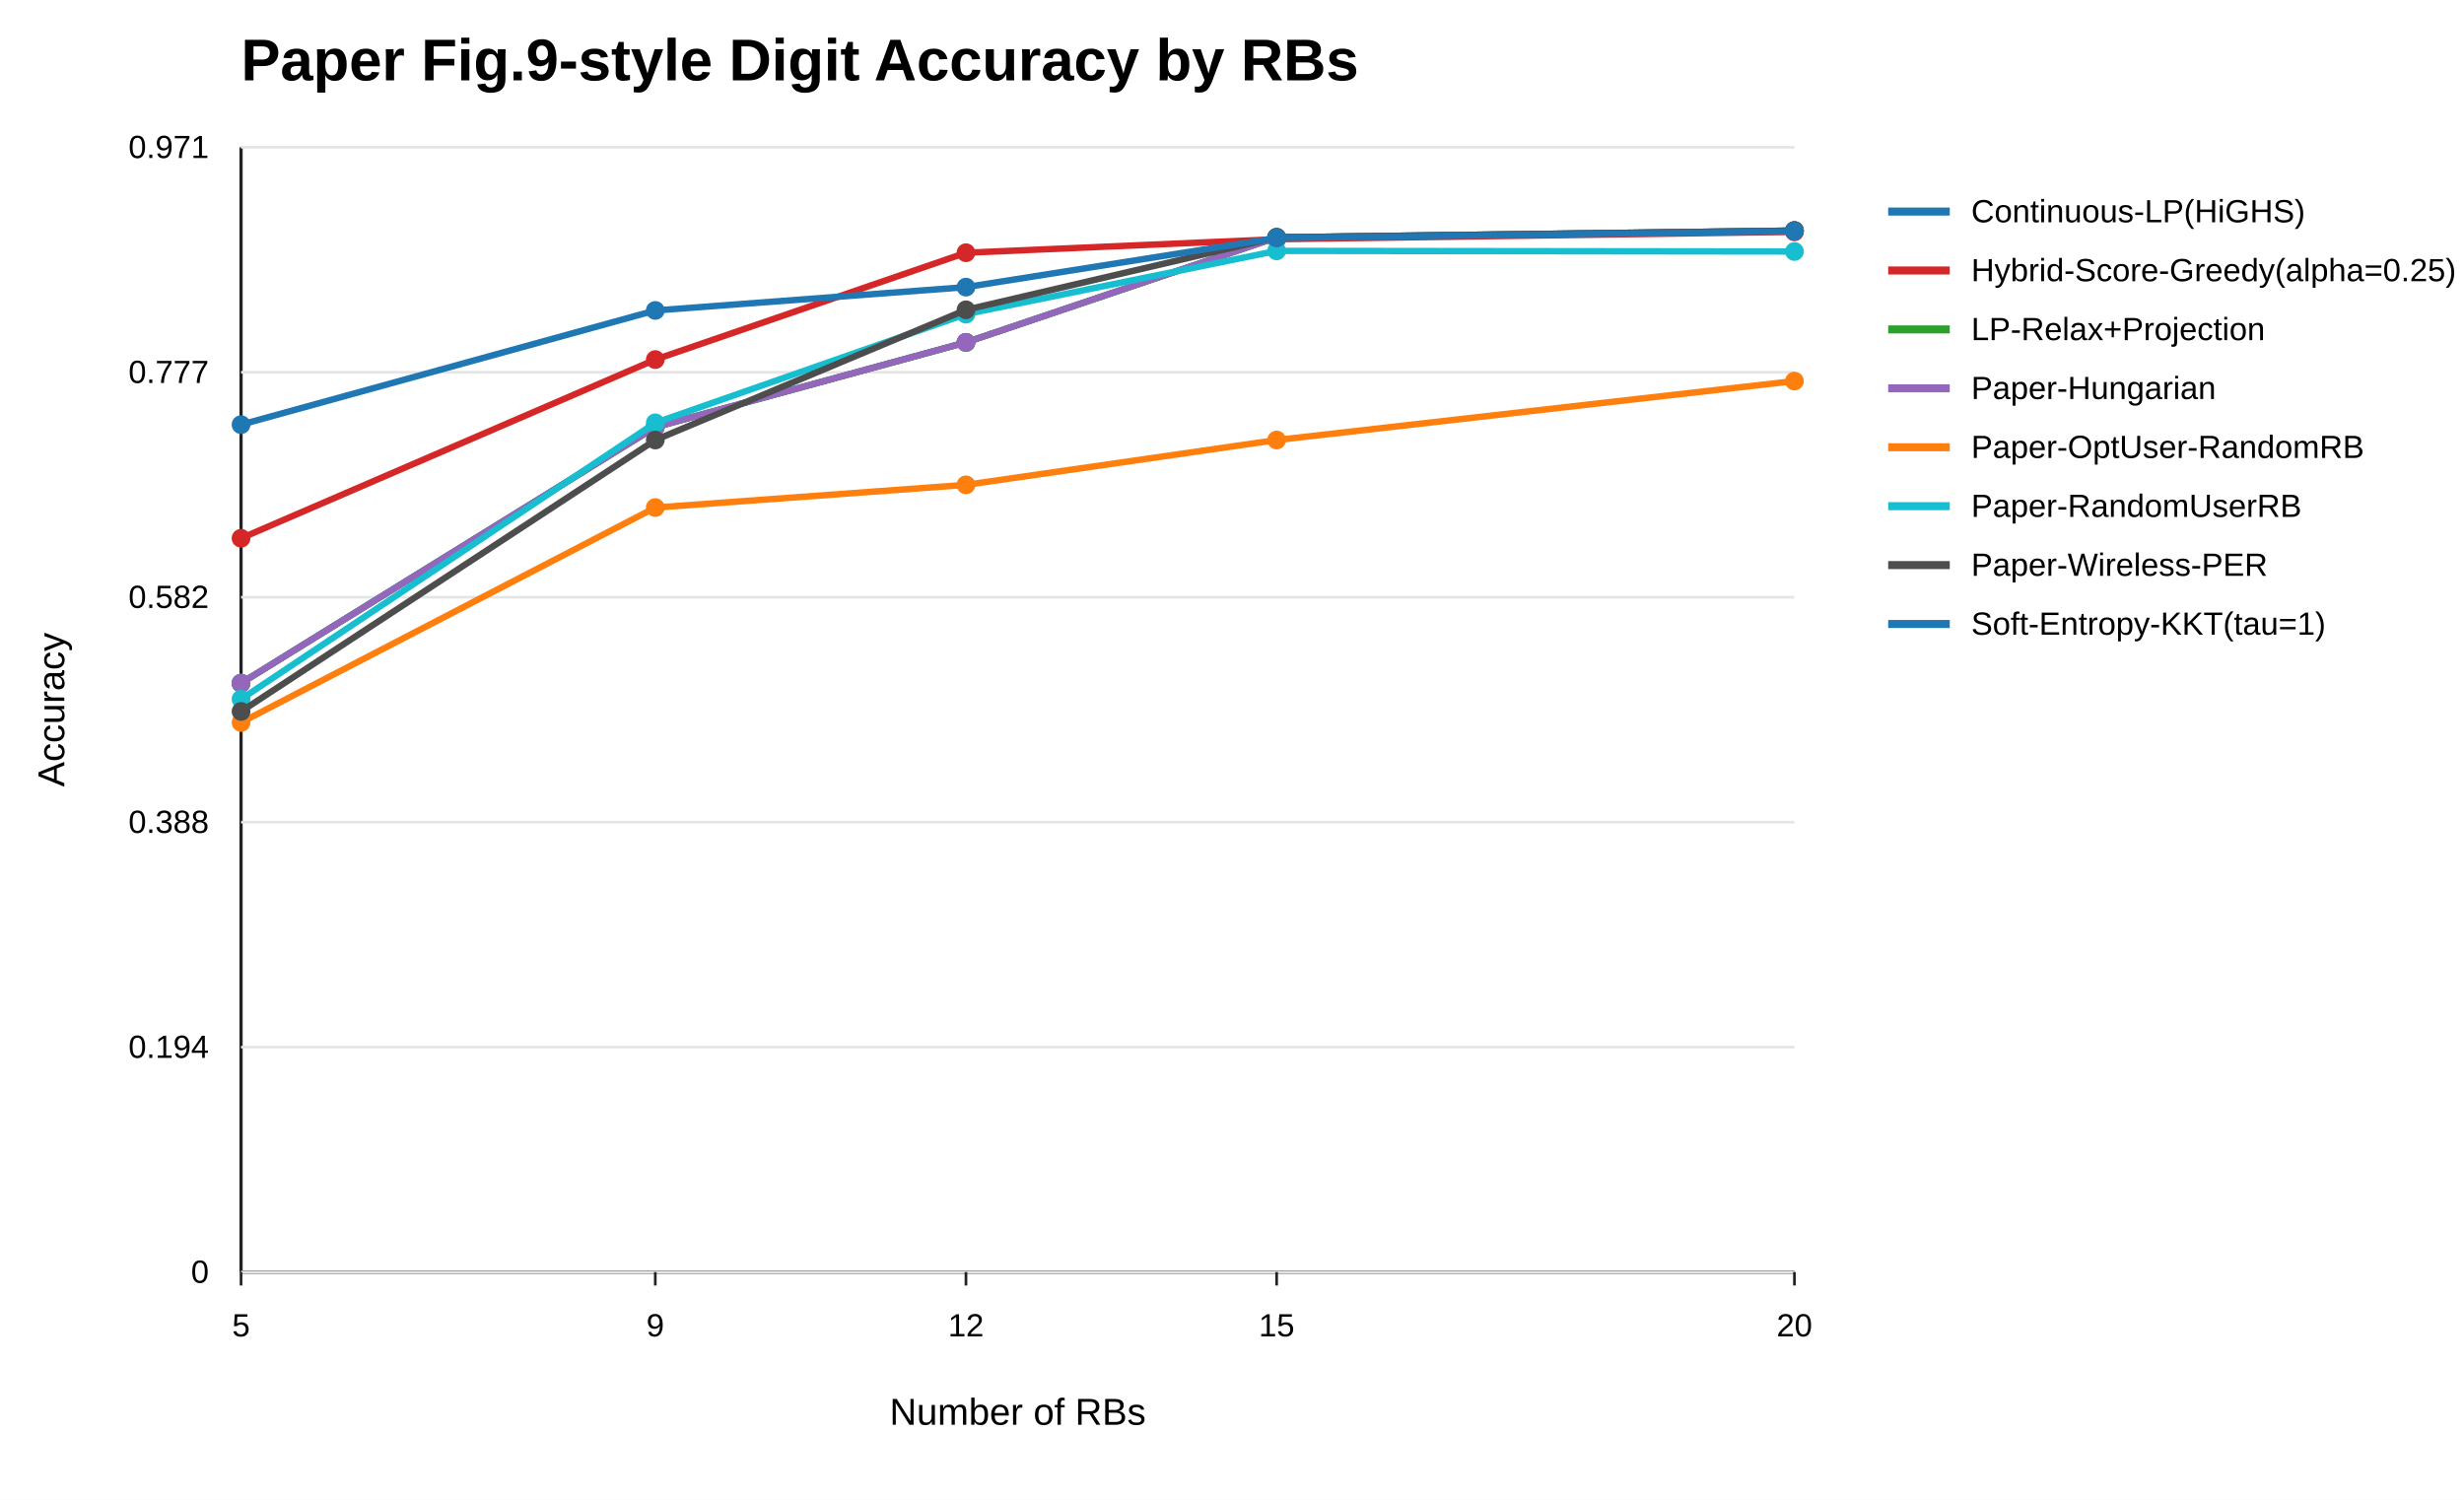
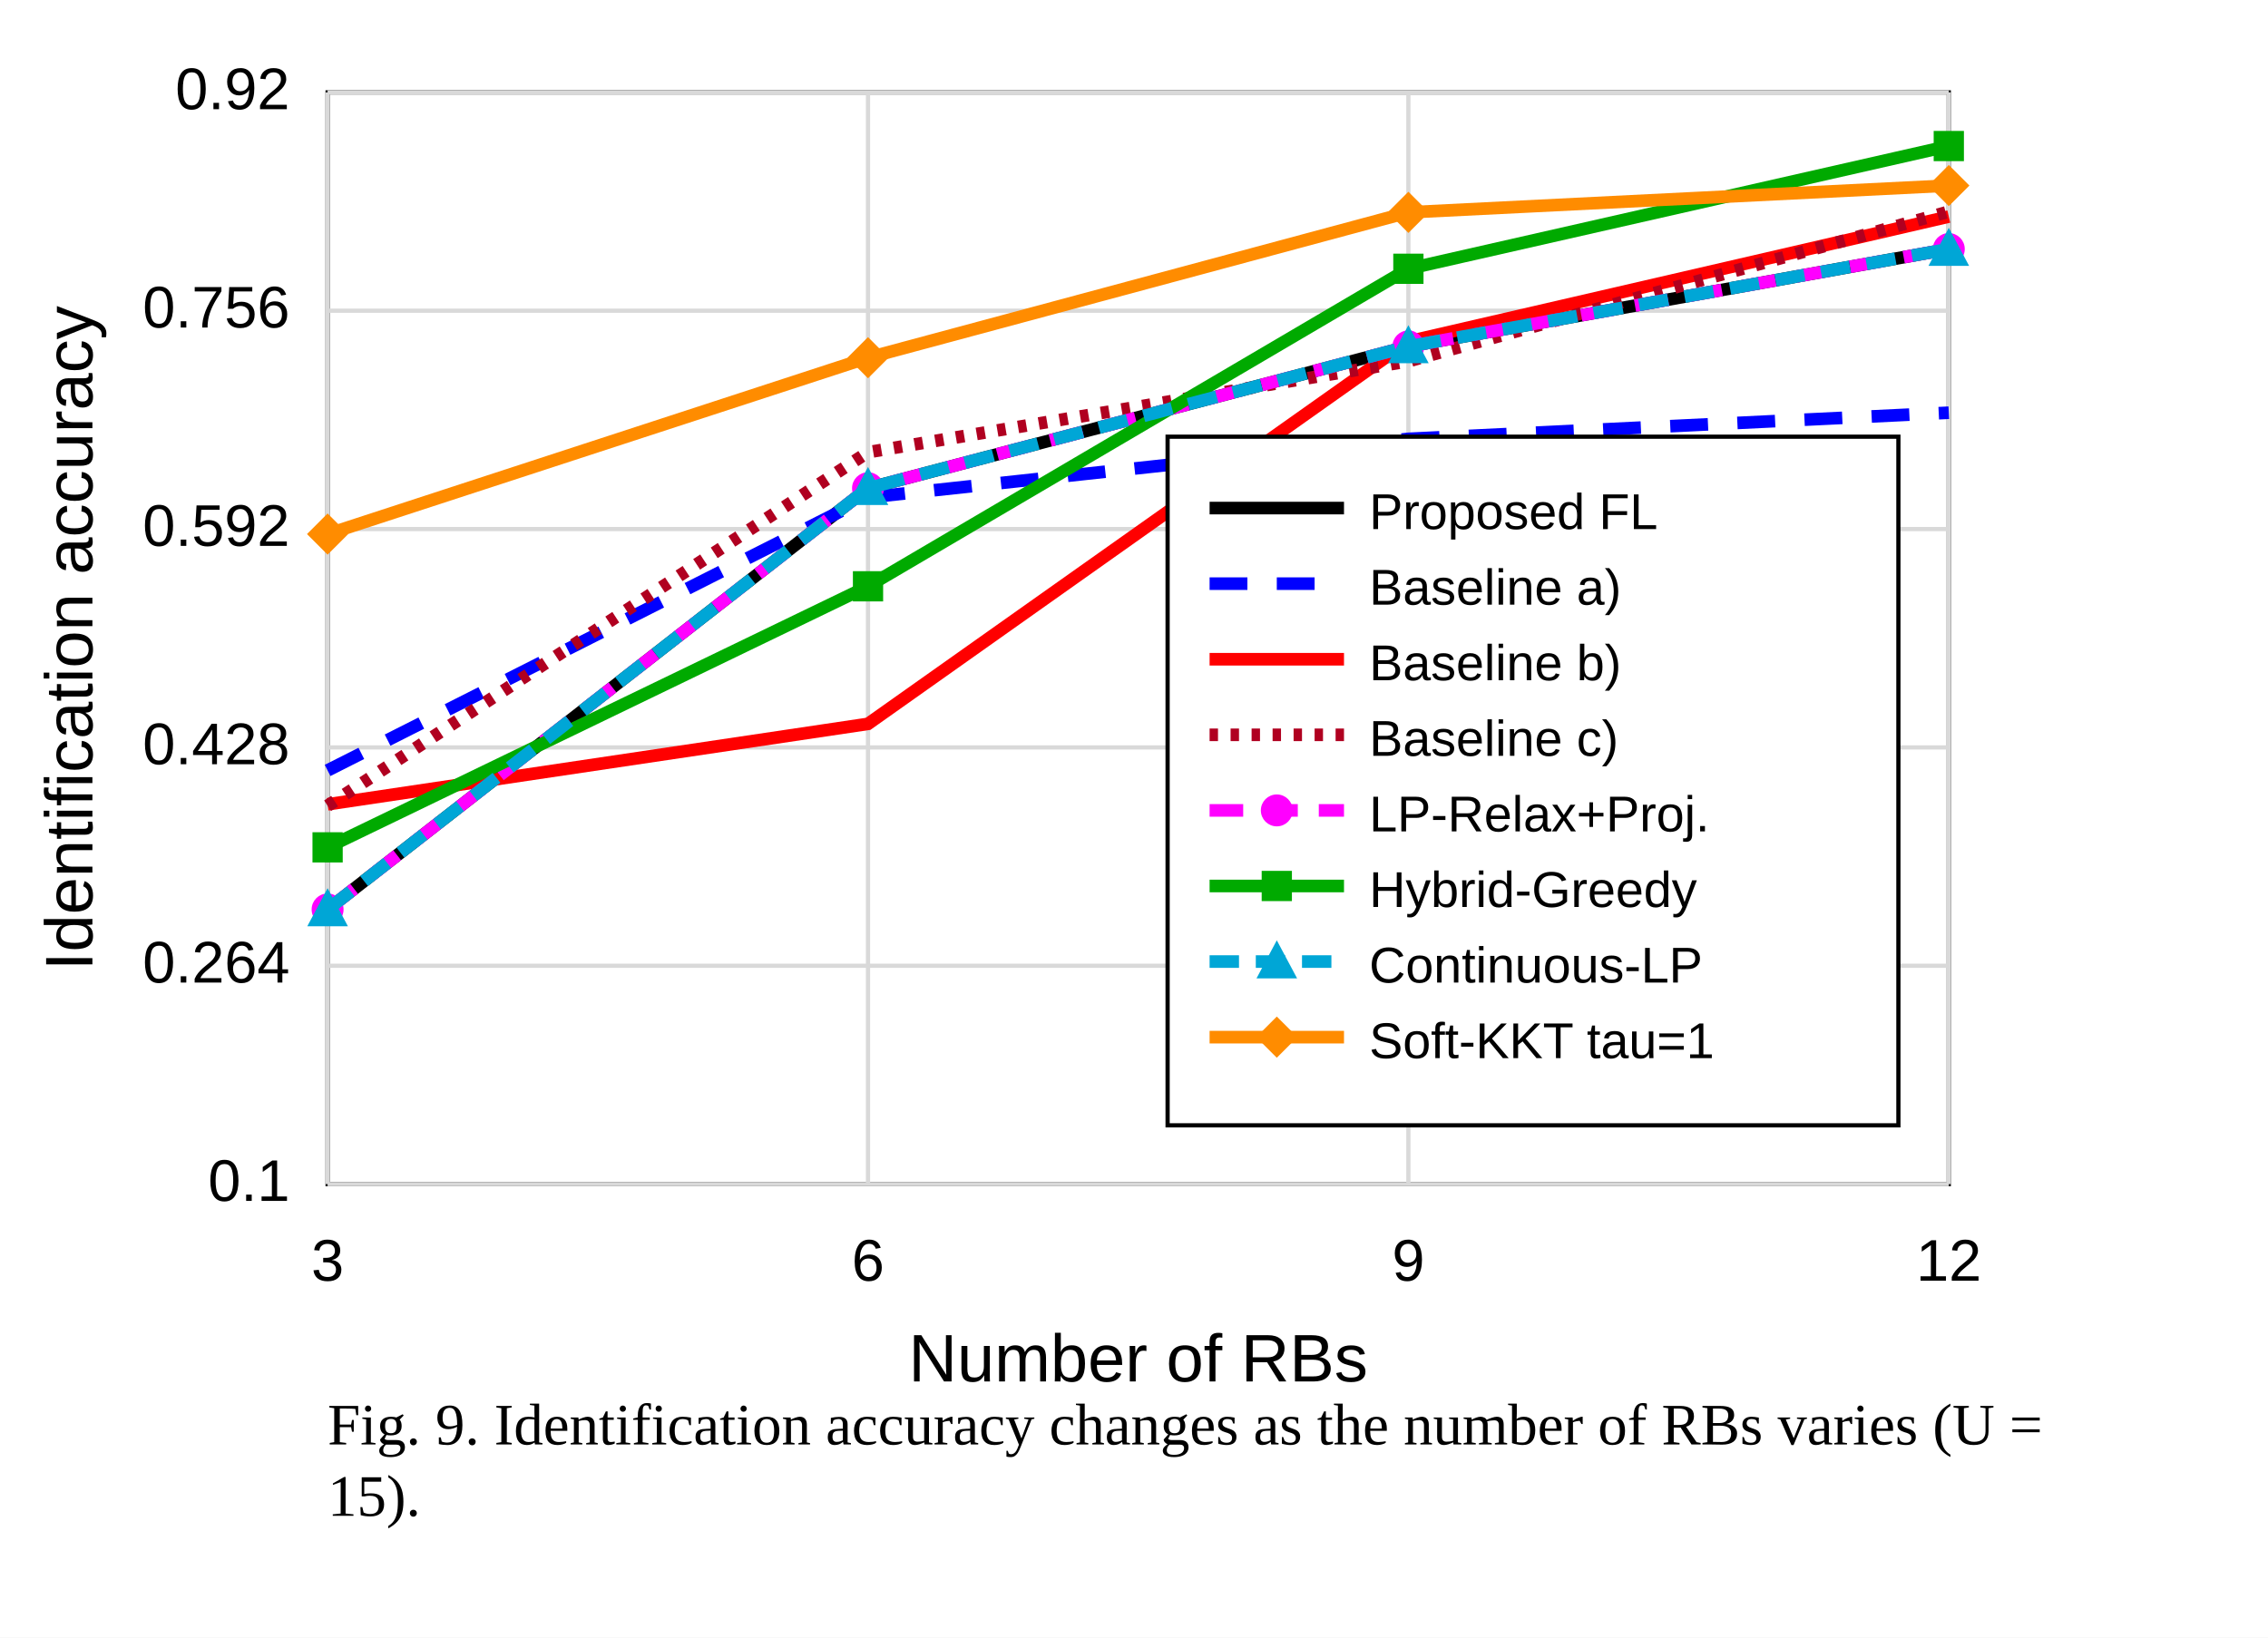
- <svg xmlns="http://www.w3.org/2000/svg" width="920" height="560" viewBox="0 0 920 560">
+ <svg xmlns="http://www.w3.org/2000/svg" width="540" height="390" viewBox="0 0 540 390">
  <rect width="100%" height="100%" fill="#ffffff" />
-   <text x="90" y="30" font-family="Arial, sans-serif" font-size="22" font-weight="700">Paper Fig.9-style Digit Accuracy by RBs</text>
-   <line x1="90" y1="475" x2="670" y2="475" stroke="#222" stroke-width="1.2" />
-   <line x1="90" y1="55" x2="90" y2="475" stroke="#222" stroke-width="1.2" />
-   <line x1="90" y1="475.00" x2="670" y2="475.00" stroke="#e5e5e5" />
-   <text x="78" y="479.00" text-anchor="end" font-family="Arial, sans-serif" font-size="12">0</text>
-   <line x1="90" y1="391.00" x2="670" y2="391.00" stroke="#e5e5e5" />
-   <text x="78" y="395.00" text-anchor="end" font-family="Arial, sans-serif" font-size="12">0.194</text>
-   <line x1="90" y1="307.00" x2="670" y2="307.00" stroke="#e5e5e5" />
-   <text x="78" y="311.00" text-anchor="end" font-family="Arial, sans-serif" font-size="12">0.388</text>
-   <line x1="90" y1="223.00" x2="670" y2="223.00" stroke="#e5e5e5" />
-   <text x="78" y="227.00" text-anchor="end" font-family="Arial, sans-serif" font-size="12">0.582</text>
-   <line x1="90" y1="139.00" x2="670" y2="139.00" stroke="#e5e5e5" />
-   <text x="78" y="143.00" text-anchor="end" font-family="Arial, sans-serif" font-size="12">0.777</text>
-   <line x1="90" y1="55.00" x2="670" y2="55.00" stroke="#e5e5e5" />
-   <text x="78" y="59.00" text-anchor="end" font-family="Arial, sans-serif" font-size="12">0.971</text>
-   <line x1="90.00" y1="475" x2="90.00" y2="480" stroke="#222" />
-   <text x="90.00" y="499" text-anchor="middle" font-family="Arial, sans-serif" font-size="12">5</text>
-   <line x1="244.67" y1="475" x2="244.67" y2="480" stroke="#222" />
-   <text x="244.67" y="499" text-anchor="middle" font-family="Arial, sans-serif" font-size="12">9</text>
-   <line x1="360.67" y1="475" x2="360.67" y2="480" stroke="#222" />
-   <text x="360.67" y="499" text-anchor="middle" font-family="Arial, sans-serif" font-size="12">12</text>
-   <line x1="476.67" y1="475" x2="476.67" y2="480" stroke="#222" />
-   <text x="476.67" y="499" text-anchor="middle" font-family="Arial, sans-serif" font-size="12">15</text>
-   <line x1="670.00" y1="475" x2="670.00" y2="480" stroke="#222" />
-   <text x="670.00" y="499" text-anchor="middle" font-family="Arial, sans-serif" font-size="12">20</text>
-   <polyline points="90.00,255.10 244.67,159.49 360.67,127.84 476.67,88.63 670.00,86.11" fill="none" stroke="#1f77b4" stroke-width="2.4" />
-   <circle cx="90.00" cy="255.10" r="3.5" fill="#1f77b4" />
-   <circle cx="244.67" cy="159.49" r="3.5" fill="#1f77b4" />
-   <circle cx="360.67" cy="127.84" r="3.5" fill="#1f77b4" />
-   <circle cx="476.67" cy="88.63" r="3.5" fill="#1f77b4" />
-   <circle cx="670.00" cy="86.11" r="3.5" fill="#1f77b4" />
-   <line x1="705" y1="79" x2="728" y2="79" stroke="#1f77b4" stroke-width="3" />
-   <text x="736" y="83" font-family="Arial, sans-serif" font-size="12">Continuous-LP(HiGHS)</text>
-   <polyline points="90.00,200.99 244.67,134.26 360.67,94.37 476.67,89.32 670.00,86.57" fill="none" stroke="#d62728" stroke-width="2.4" />
-   <circle cx="90.00" cy="200.99" r="3.5" fill="#d62728" />
-   <circle cx="244.67" cy="134.26" r="3.5" fill="#d62728" />
-   <circle cx="360.67" cy="94.37" r="3.5" fill="#d62728" />
-   <circle cx="476.67" cy="89.32" r="3.5" fill="#d62728" />
-   <circle cx="670.00" cy="86.57" r="3.5" fill="#d62728" />
-   <line x1="705" y1="101" x2="728" y2="101" stroke="#d62728" stroke-width="3" />
-   <text x="736" y="105" font-family="Arial, sans-serif" font-size="12">Hybrid-Score-Greedy(alpha=0.25)</text>
-   <polyline points="90.00,255.10 244.67,159.49 360.67,127.84 476.67,88.63 670.00,86.11" fill="none" stroke="#2ca02c" stroke-width="2.4" />
-   <circle cx="90.00" cy="255.10" r="3.5" fill="#2ca02c" />
-   <circle cx="244.67" cy="159.49" r="3.5" fill="#2ca02c" />
-   <circle cx="360.67" cy="127.84" r="3.5" fill="#2ca02c" />
-   <circle cx="476.67" cy="88.63" r="3.5" fill="#2ca02c" />
-   <circle cx="670.00" cy="86.11" r="3.5" fill="#2ca02c" />
-   <line x1="705" y1="123" x2="728" y2="123" stroke="#2ca02c" stroke-width="3" />
-   <text x="736" y="127" font-family="Arial, sans-serif" font-size="12">LP-Relax+Projection</text>
-   <polyline points="90.00,255.10 244.67,159.49 360.67,127.84 476.67,88.63 670.00,86.11" fill="none" stroke="#9467bd" stroke-width="2.4" />
-   <circle cx="90.00" cy="255.10" r="3.5" fill="#9467bd" />
-   <circle cx="244.67" cy="159.49" r="3.5" fill="#9467bd" />
-   <circle cx="360.67" cy="127.84" r="3.5" fill="#9467bd" />
-   <circle cx="476.67" cy="88.63" r="3.5" fill="#9467bd" />
-   <circle cx="670.00" cy="86.11" r="3.5" fill="#9467bd" />
-   <line x1="705" y1="145" x2="728" y2="145" stroke="#9467bd" stroke-width="3" />
-   <text x="736" y="149" font-family="Arial, sans-serif" font-size="12">Paper-Hungarian</text>
-   <polyline points="90.00,269.78 244.67,189.52 360.67,181.04 476.67,164.30 670.00,142.29" fill="none" stroke="#ff7f0e" stroke-width="2.4" />
-   <circle cx="90.00" cy="269.78" r="3.5" fill="#ff7f0e" />
-   <circle cx="244.67" cy="189.52" r="3.5" fill="#ff7f0e" />
-   <circle cx="360.67" cy="181.04" r="3.5" fill="#ff7f0e" />
-   <circle cx="476.67" cy="164.30" r="3.5" fill="#ff7f0e" />
-   <circle cx="670.00" cy="142.29" r="3.5" fill="#ff7f0e" />
-   <line x1="705" y1="167" x2="728" y2="167" stroke="#ff7f0e" stroke-width="3" />
-   <text x="736" y="171" font-family="Arial, sans-serif" font-size="12">Paper-OptUser-RandomRB</text>
-   <polyline points="90.00,261.07 244.67,157.88 360.67,117.30 476.67,93.68 670.00,93.91" fill="none" stroke="#17becf" stroke-width="2.4" />
-   <circle cx="90.00" cy="261.07" r="3.5" fill="#17becf" />
-   <circle cx="244.67" cy="157.88" r="3.5" fill="#17becf" />
-   <circle cx="360.67" cy="117.30" r="3.5" fill="#17becf" />
-   <circle cx="476.67" cy="93.68" r="3.5" fill="#17becf" />
-   <circle cx="670.00" cy="93.91" r="3.5" fill="#17becf" />
-   <line x1="705" y1="189" x2="728" y2="189" stroke="#17becf" stroke-width="3" />
-   <text x="736" y="193" font-family="Arial, sans-serif" font-size="12">Paper-RandomUserRB</text>
-   <polyline points="90.00,265.65 244.67,164.30 360.67,115.69 476.67,88.63 670.00,86.11" fill="none" stroke="#4d4d4d" stroke-width="2.4" />
-   <circle cx="90.00" cy="265.65" r="3.5" fill="#4d4d4d" />
-   <circle cx="244.67" cy="164.30" r="3.5" fill="#4d4d4d" />
-   <circle cx="360.67" cy="115.69" r="3.5" fill="#4d4d4d" />
-   <circle cx="476.67" cy="88.63" r="3.5" fill="#4d4d4d" />
-   <circle cx="670.00" cy="86.11" r="3.5" fill="#4d4d4d" />
-   <line x1="705" y1="211" x2="728" y2="211" stroke="#4d4d4d" stroke-width="3" />
-   <text x="736" y="215" font-family="Arial, sans-serif" font-size="12">Paper-Wireless-PER</text>
-   <polyline points="90.00,158.57 244.67,115.92 360.67,107.21 476.67,88.86 670.00,86.34" fill="none" stroke="#1f77b4" stroke-width="2.4" />
-   <circle cx="90.00" cy="158.57" r="3.5" fill="#1f77b4" />
-   <circle cx="244.67" cy="115.92" r="3.5" fill="#1f77b4" />
-   <circle cx="360.67" cy="107.21" r="3.5" fill="#1f77b4" />
-   <circle cx="476.67" cy="88.86" r="3.5" fill="#1f77b4" />
-   <circle cx="670.00" cy="86.34" r="3.5" fill="#1f77b4" />
-   <line x1="705" y1="233" x2="728" y2="233" stroke="#1f77b4" stroke-width="3" />
-   <text x="736" y="237" font-family="Arial, sans-serif" font-size="12">Soft-Entropy-KKT(tau=1)</text>
-   <text x="380.0" y="532" text-anchor="middle" font-family="Arial, sans-serif" font-size="14">Number of RBs</text>
-   <text transform="translate(24 265.0) rotate(-90)" text-anchor="middle" font-family="Arial, sans-serif" font-size="14">Accuracy</text>
+   <rect x="78" y="22" width="386" height="260" fill="#ffffff" stroke="#000000" stroke-width="1" />
+   <line x1="78" y1="282.00" x2="464" y2="282.00" stroke="#d9d9d9" stroke-width="1" />
+   <text x="69" y="286.00" text-anchor="end" font-family="Arial, Helvetica, sans-serif" font-size="14">0.1</text>
+   <line x1="78" y1="230.00" x2="464" y2="230.00" stroke="#d9d9d9" stroke-width="1" />
+   <text x="69" y="234.00" text-anchor="end" font-family="Arial, Helvetica, sans-serif" font-size="14">0.264</text>
+   <line x1="78" y1="178.00" x2="464" y2="178.00" stroke="#d9d9d9" stroke-width="1" />
+   <text x="69" y="182.00" text-anchor="end" font-family="Arial, Helvetica, sans-serif" font-size="14">0.428</text>
+   <line x1="78" y1="126.00" x2="464" y2="126.00" stroke="#d9d9d9" stroke-width="1" />
+   <text x="69" y="130.00" text-anchor="end" font-family="Arial, Helvetica, sans-serif" font-size="14">0.592</text>
+   <line x1="78" y1="74.00" x2="464" y2="74.00" stroke="#d9d9d9" stroke-width="1" />
+   <text x="69" y="78.00" text-anchor="end" font-family="Arial, Helvetica, sans-serif" font-size="14">0.756</text>
+   <line x1="78" y1="22.00" x2="464" y2="22.00" stroke="#d9d9d9" stroke-width="1" />
+   <text x="69" y="26.00" text-anchor="end" font-family="Arial, Helvetica, sans-serif" font-size="14">0.92</text>
+   <line x1="78.00" y1="22" x2="78.00" y2="282" stroke="#d9d9d9" stroke-width="1" />
+   <text x="78.00" y="305" text-anchor="middle" font-family="Arial, Helvetica, sans-serif" font-size="14">3</text>
+   <line x1="206.67" y1="22" x2="206.67" y2="282" stroke="#d9d9d9" stroke-width="1" />
+   <text x="206.67" y="305" text-anchor="middle" font-family="Arial, Helvetica, sans-serif" font-size="14">6</text>
+   <line x1="335.33" y1="22" x2="335.33" y2="282" stroke="#d9d9d9" stroke-width="1" />
+   <text x="335.33" y="305" text-anchor="middle" font-family="Arial, Helvetica, sans-serif" font-size="14">9</text>
+   <line x1="464.00" y1="22" x2="464.00" y2="282" stroke="#d9d9d9" stroke-width="1" />
+   <text x="464.00" y="305" text-anchor="middle" font-family="Arial, Helvetica, sans-serif" font-size="14">12</text>
+   <text x="271.0" y="329" text-anchor="middle" font-family="Arial, Helvetica, sans-serif" font-size="16">Number of RBs</text>
+   <text transform="translate(22 152.0) rotate(-90)" text-anchor="middle" font-family="Arial, Helvetica, sans-serif" font-size="16">Identification accuracy</text>
+   <polyline points="78.00,216.59 206.67,116.27 335.33,82.50 464.00,59.31" fill="none" stroke="#000000" stroke-width="3" />
+   <polyline points="78.00,183.48 206.67,118.46 335.33,104.51 464.00,98.29" fill="none" stroke="#0000ff" stroke-width="3" stroke-dasharray="9 7" />
+   <polyline points="78.00,191.55 206.67,172.39 335.33,81.32 464.00,51.58" fill="none" stroke="#ff0000" stroke-width="3" />
+   <polyline points="78.00,191.89 206.67,107.70 335.33,86.03 464.00,50.40" fill="none" stroke="#b00020" stroke-width="3" stroke-dasharray="2 3" />
+   <polyline points="78.00,216.59 206.67,116.27 335.33,82.50 464.00,59.31" fill="none" stroke="#ff00ff" stroke-width="3" stroke-dasharray="8 5" />
+   <circle cx="78.00" cy="216.59" r="3.3" fill="#ff00ff" stroke="#ff00ff" />
+   <circle cx="206.67" cy="116.27" r="3.3" fill="#ff00ff" stroke="#ff00ff" />
+   <circle cx="335.33" cy="82.50" r="3.3" fill="#ff00ff" stroke="#ff00ff" />
+   <circle cx="464.00" cy="59.31" r="3.3" fill="#ff00ff" stroke="#ff00ff" />
+   <polyline points="78.00,201.80 206.67,139.63 335.33,64.01 464.00,34.78" fill="none" stroke="#00aa00" stroke-width="3" />
+   <rect x="74.90" y="198.70" width="6.2" height="6.2" fill="#00aa00" stroke="#00aa00" />
+   <rect x="203.57" y="136.53" width="6.2" height="6.2" fill="#00aa00" stroke="#00aa00" />
+   <rect x="332.23" y="60.91" width="6.2" height="6.2" fill="#00aa00" stroke="#00aa00" />
+   <rect x="460.90" y="31.68" width="6.2" height="6.2" fill="#00aa00" stroke="#00aa00" />
+   <polyline points="78.00,216.59 206.67,116.27 335.33,82.50 464.00,59.31" fill="none" stroke="#00a6d6" stroke-width="3" stroke-dasharray="7 4" />
+   <polygon points="78.00,212.59 74.00,220.09 82.00,220.09" fill="#00a6d6" stroke="#00a6d6" />
+   <polygon points="206.67,112.27 202.67,119.77 210.67,119.77" fill="#00a6d6" stroke="#00a6d6" />
+   <polygon points="335.33,78.50 331.33,86.00 339.33,86.00" fill="#00a6d6" stroke="#00a6d6" />
+   <polygon points="464.00,55.31 460.00,62.81 468.00,62.81" fill="#00a6d6" stroke="#00a6d6" />
+   <polyline points="78.00,127.19 206.67,85.19 335.33,50.57 464.00,44.19" fill="none" stroke="#ff8c00" stroke-width="3" />
+   <polygon points="78.00,122.99 73.80,127.19 78.00,131.39 82.20,127.19" fill="#ff8c00" stroke="#ff8c00" />
+   <polygon points="206.67,80.99 202.47,85.19 206.67,89.39 210.87,85.19" fill="#ff8c00" stroke="#ff8c00" />
+   <polygon points="335.33,46.37 331.13,50.57 335.33,54.77 339.53,50.57" fill="#ff8c00" stroke="#ff8c00" />
+   <polygon points="464.00,39.99 459.80,44.19 464.00,48.39 468.20,44.19" fill="#ff8c00" stroke="#ff8c00" />
+   <rect x="278" y="104" width="174" height="164" fill="#ffffff" stroke="#000000" stroke-width="1" />
+   <line x1="288" y1="121" x2="320" y2="121" stroke="#000000" stroke-width="3" />
+   <text x="326" y="126" font-family="Arial, Helvetica, sans-serif" font-size="12">Proposed FL</text>
+   <line x1="288" y1="139" x2="320" y2="139" stroke="#0000ff" stroke-width="3" stroke-dasharray="9 7" />
+   <text x="326" y="144" font-family="Arial, Helvetica, sans-serif" font-size="12">Baseline a)</text>
+   <line x1="288" y1="157" x2="320" y2="157" stroke="#ff0000" stroke-width="3" />
+   <text x="326" y="162" font-family="Arial, Helvetica, sans-serif" font-size="12">Baseline b)</text>
+   <line x1="288" y1="175" x2="320" y2="175" stroke="#b00020" stroke-width="3" stroke-dasharray="2 3" />
+   <text x="326" y="180" font-family="Arial, Helvetica, sans-serif" font-size="12">Baseline c)</text>
+   <line x1="288" y1="193" x2="320" y2="193" stroke="#ff00ff" stroke-width="3" stroke-dasharray="8 5" />
+   <circle cx="304.00" cy="193.00" r="3.3" fill="#ff00ff" stroke="#ff00ff" />
+   <text x="326" y="198" font-family="Arial, Helvetica, sans-serif" font-size="12">LP-Relax+Proj.</text>
+   <line x1="288" y1="211" x2="320" y2="211" stroke="#00aa00" stroke-width="3" />
+   <rect x="300.90" y="207.90" width="6.2" height="6.2" fill="#00aa00" stroke="#00aa00" />
+   <text x="326" y="216" font-family="Arial, Helvetica, sans-serif" font-size="12">Hybrid-Greedy</text>
+   <line x1="288" y1="229" x2="320" y2="229" stroke="#00a6d6" stroke-width="3" stroke-dasharray="7 4" />
+   <polygon points="304.00,225.00 300.00,232.50 308.00,232.50" fill="#00a6d6" stroke="#00a6d6" />
+   <text x="326" y="234" font-family="Arial, Helvetica, sans-serif" font-size="12">Continuous-LP</text>
+   <line x1="288" y1="247" x2="320" y2="247" stroke="#ff8c00" stroke-width="3" />
+   <polygon points="304.00,242.80 299.80,247.00 304.00,251.20 308.20,247.00" fill="#ff8c00" stroke="#ff8c00" />
+   <text x="326" y="252" font-family="Arial, Helvetica, sans-serif" font-size="12">Soft-KKT tau=1</text>
+   <text x="78" y="344" font-family="Times New Roman, serif" font-size="14">Fig. 9. Identification accuracy changes as the number of RBs varies (U =</text>
+   <text x="78" y="361" font-family="Times New Roman, serif" font-size="14">15).</text>
</svg>
